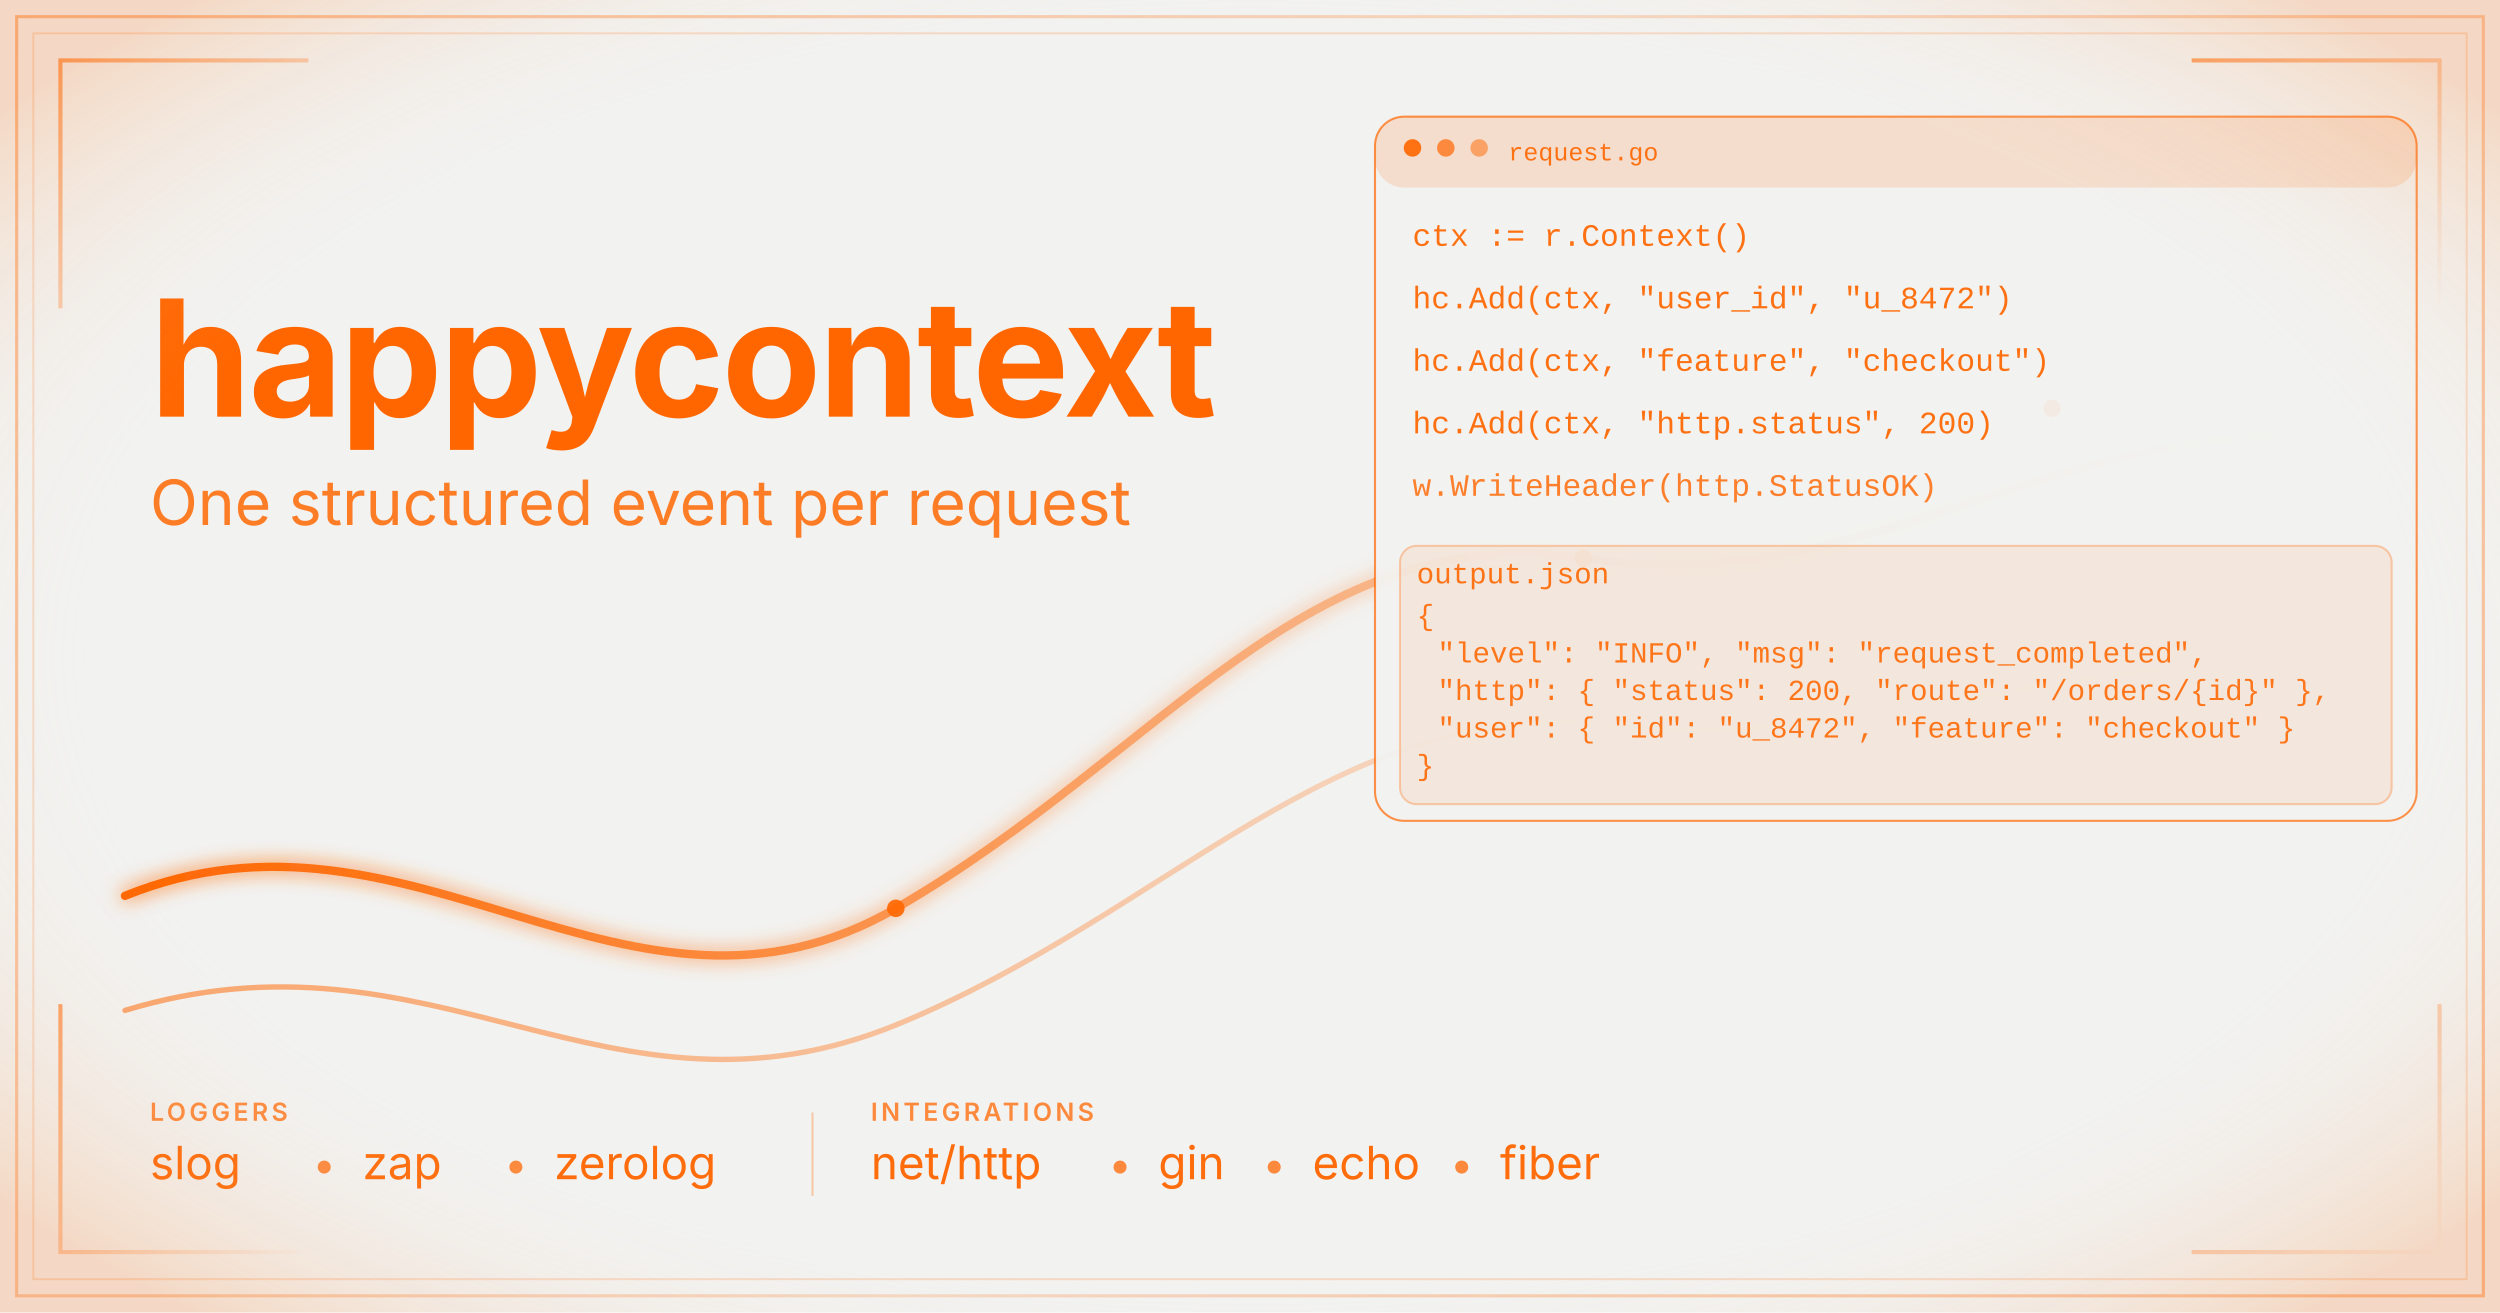
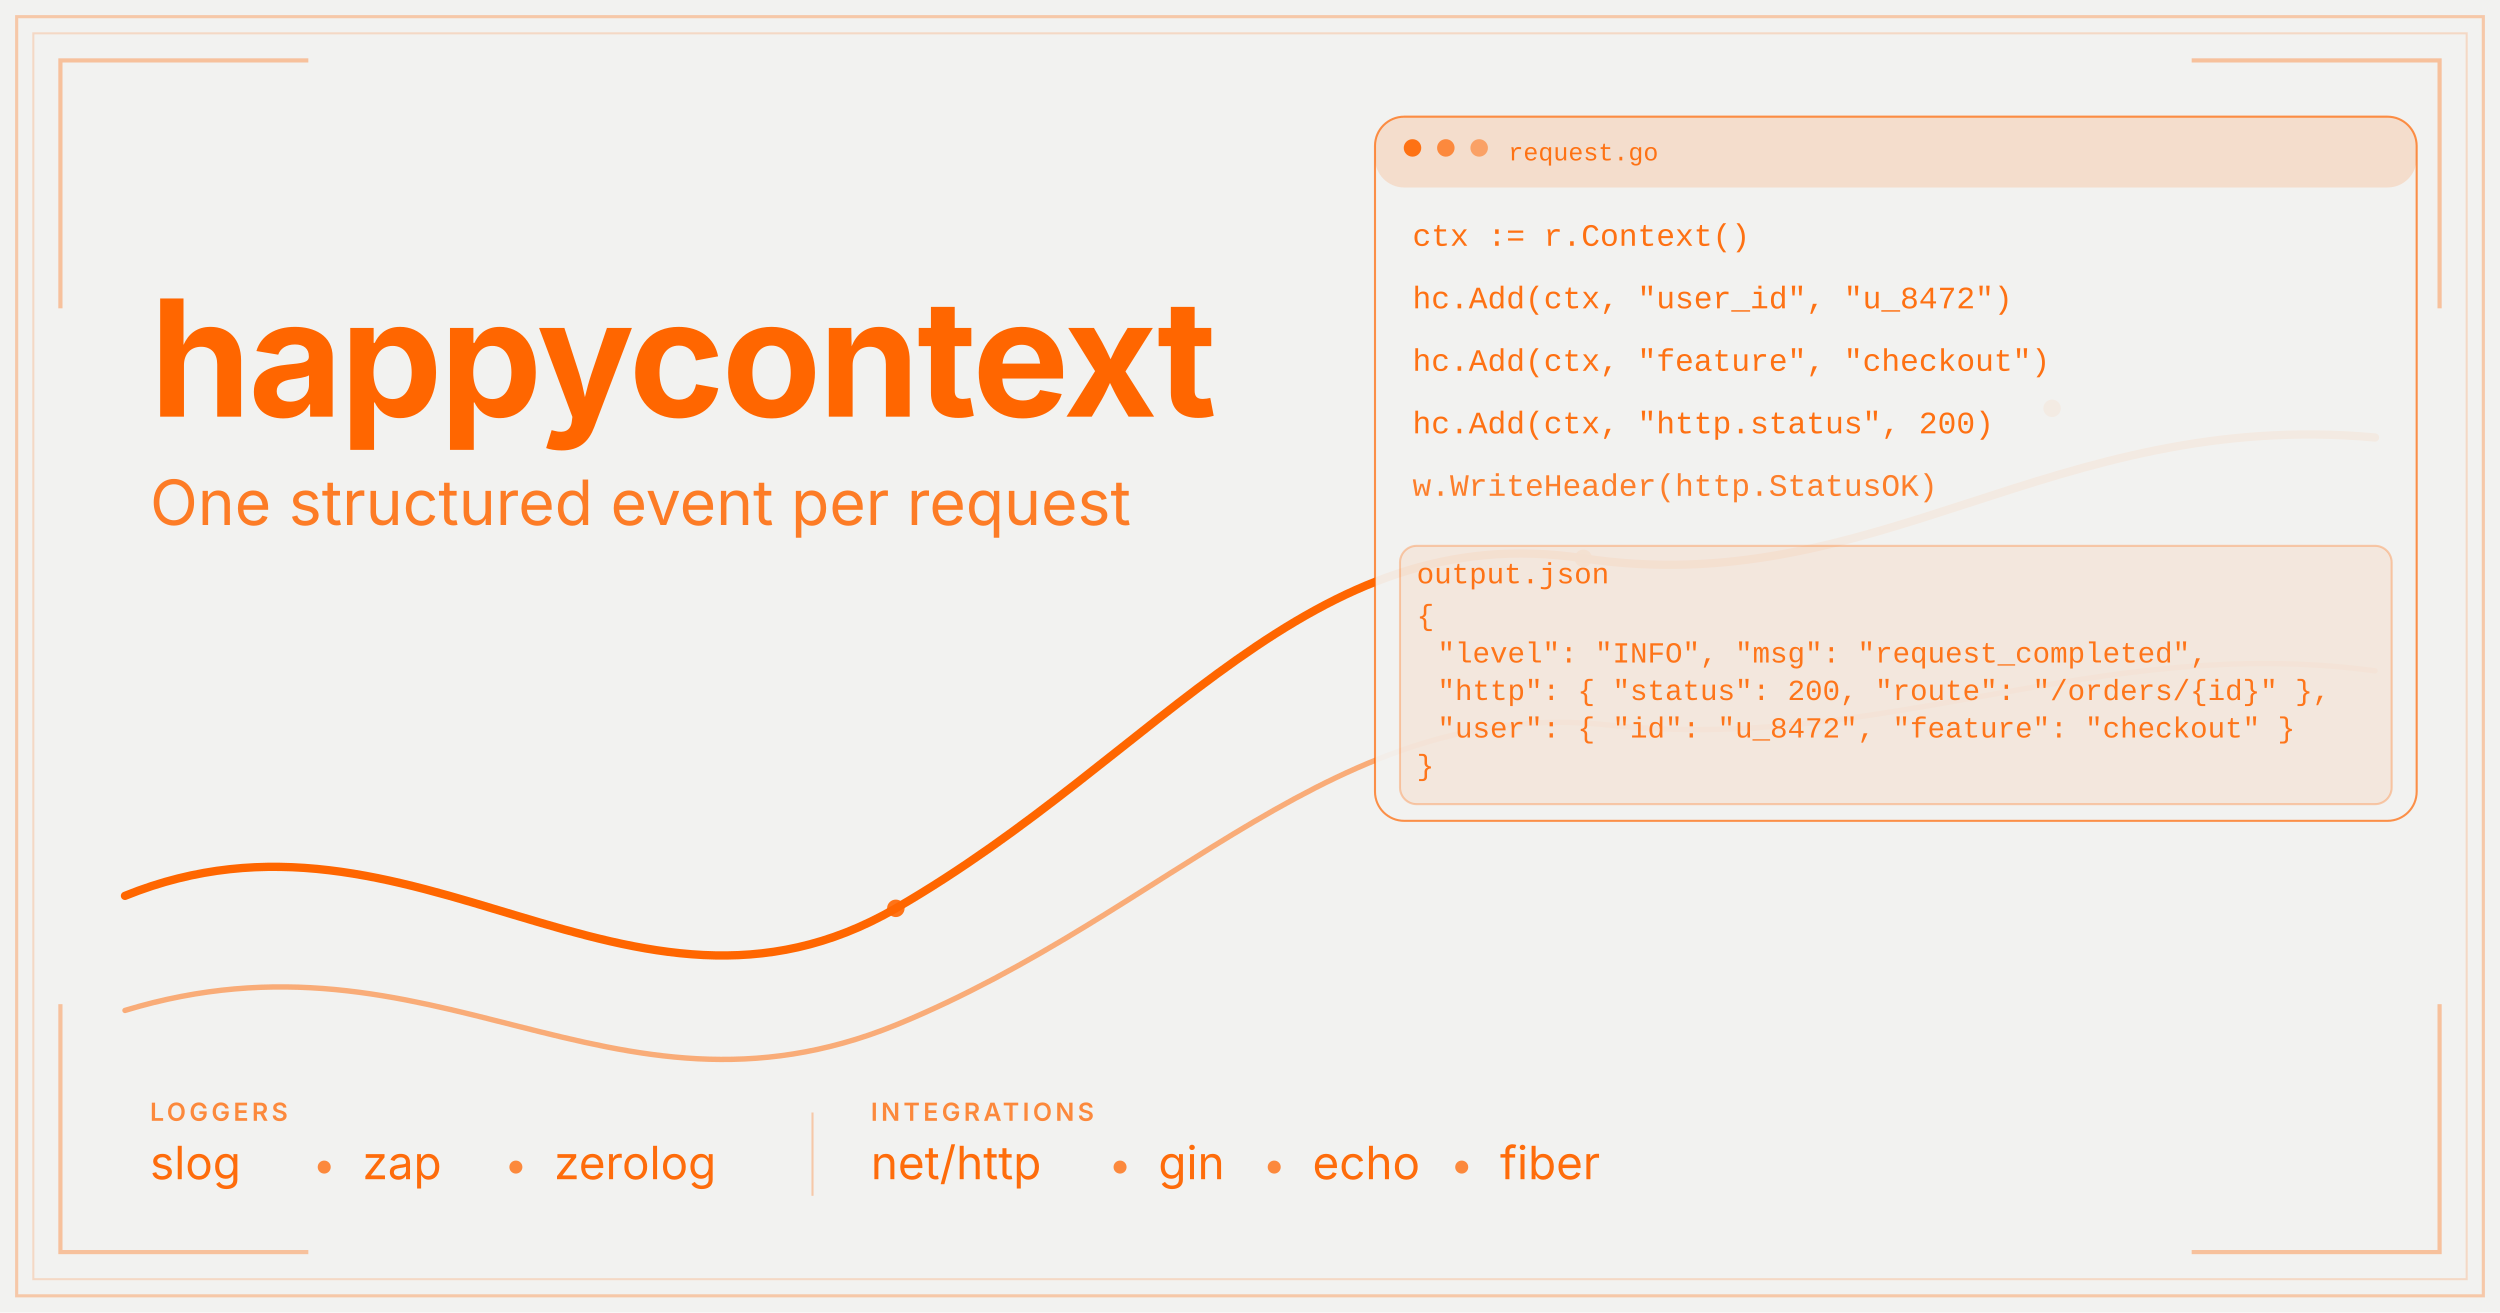
<svg xmlns="http://www.w3.org/2000/svg" width="1200" height="630" viewBox="0 0 1200 630" fill="none" role="img" aria-labelledby="title desc">
-   <defs>
-     <linearGradient id="lineMain" x1="60" y1="430" x2="1140" y2="210" gradientUnits="userSpaceOnUse">
-       <stop offset="0" stop-color="#F60" />
-       <stop offset="1" stop-color="#F2F2F0" />
-     </linearGradient>
-     <linearGradient id="lineSub" x1="60" y1="485" x2="1140" y2="330" gradientUnits="userSpaceOnUse">
-       <stop offset="0" stop-color="#F60" stop-opacity="0.55" />
-       <stop offset="1" stop-color="#F2F2F0" stop-opacity="0.5" />
-     </linearGradient>
-     <filter id="lineGlow" x="-20%" y="-20%" width="140%" height="140%">
-       <feGaussianBlur stdDeviation="4.5" result="blur" />
-       <feMerge>
-         <feMergeNode in="blur" />
-         <feMergeNode in="SourceGraphic" />
-       </feMerge>
-     </filter>
-     <linearGradient id="frameStroke" x1="0" y1="0" x2="1200" y2="630" gradientUnits="userSpaceOnUse">
-       <stop offset="0" stop-color="#F60" stop-opacity="0.42" />
-       <stop offset="0.5" stop-color="#F60" stop-opacity="0.2" />
-       <stop offset="1" stop-color="#F60" stop-opacity="0.4" />
-     </linearGradient>
-     <linearGradient id="cornerGlow" x1="0" y1="0" x2="1" y2="1">
-       <stop offset="0" stop-color="#F60" stop-opacity="0.58" />
-       <stop offset="1" stop-color="#F60" stop-opacity="0" />
-     </linearGradient>
-     <radialGradient id="vignette" cx="0" cy="0" r="1" gradientUnits="userSpaceOnUse" gradientTransform="translate(600 315) rotate(90) scale(420 760)">
-       <stop offset="0.72" stop-color="#F2F2F0" stop-opacity="0" />
-       <stop offset="1" stop-color="#F60" stop-opacity="0.18" />
-     </radialGradient>
-   </defs>
  <rect width="1200" height="630" fill="#F2F2F0" />
-   <rect x="8" y="8" width="1184" height="614" fill="none" stroke="url(#frameStroke)" stroke-width="1.5" />
+   <rect x="8" y="8" width="1184" height="614" fill="none" stroke="#F60" stroke-opacity="0.3" stroke-width="1.5" />
  <rect x="16" y="16" width="1168" height="598" fill="none" stroke="#F60" stroke-opacity="0.18" stroke-width="1" />
-   <path d="M28 28H148V30H30V148H28V28Z" fill="url(#cornerGlow)" />
-   <path d="M1172 28V148H1170V30H1052V28H1172Z" fill="url(#cornerGlow)" />
-   <path d="M28 602V482H30V600H148V602H28Z" fill="url(#cornerGlow)" />
-   <path d="M1172 602H1052V600H1170V482H1172V602Z" fill="url(#cornerGlow)" />
-   <path d="M60 430C198 374 302 510 430 436C558 362 628 248 760 268C900 289 985 196 1140 210" pathLength="1000" stroke="url(#lineMain)" stroke-width="4" stroke-linecap="round" stroke-linejoin="round" filter="url(#lineGlow)" stroke-dasharray="1000 0">
+   <path d="M28 28H148V30H30V148H28V28Z" fill="#F60" fill-opacity="0.35" />
+   <path d="M1172 28V148H1170V30H1052V28H1172Z" fill="#F60" fill-opacity="0.35" />
+   <path d="M28 602V482H30V600H148V602H28Z" fill="#F60" fill-opacity="0.35" />
+   <path d="M1172 602H1052V600H1170V482H1172V602Z" fill="#F60" fill-opacity="0.35" />
+   <path d="M60 430C198 374 302 510 430 436C558 362 628 248 760 268C900 289 985 196 1140 210" pathLength="1000" stroke="#F60" stroke-width="4" stroke-linecap="round" stroke-linejoin="round" stroke-dasharray="1000 0">
    <animate attributeName="stroke-dasharray" values="0 1000; 1000 0" dur="12s" fill="freeze" />
    <animate attributeName="opacity" values="0.9; 1" dur="12s" fill="freeze" />
  </path>
-   <path d="M60 485C208 440 292 548 430 492C562 438 642 334 772 348C904 362 1006 304 1140 322" pathLength="1000" stroke="url(#lineSub)" stroke-width="2.6" stroke-linecap="round" stroke-linejoin="round" stroke-dasharray="1000 0">
+   <path d="M60 485C208 440 292 548 430 492C562 438 642 334 772 348C904 362 1006 304 1140 322" pathLength="1000" stroke="#F60" stroke-opacity="0.5" stroke-width="2.6" stroke-linecap="round" stroke-linejoin="round" stroke-dasharray="1000 0">
    <animate attributeName="stroke-dasharray" values="0 1000; 1000 0" dur="16s" begin="0.9s" fill="freeze" />
    <animate attributeName="opacity" values="0.6; 0.85" dur="16s" begin="0.9s" fill="freeze" />
  </path>
  <g fill="#F60" opacity="0.9">
    <circle cx="430" cy="436" r="4.2">
      <animate attributeName="r" values="3.6; 4.8" dur="2.0s" begin="0s" fill="freeze" />
      <animate attributeName="opacity" values="0.65; 1" dur="2.0s" begin="0s" fill="freeze" />
    </circle>
    <circle cx="760" cy="268" r="4.2">
      <animate attributeName="r" values="3.6; 4.8" dur="2.0s" begin="0.35s" fill="freeze" />
      <animate attributeName="opacity" values="0.65; 1" dur="2.0s" begin="0.35s" fill="freeze" />
    </circle>
    <circle cx="985" cy="196" r="4.2">
      <animate attributeName="r" values="3.6; 4.8" dur="2.0s" begin="0.7s" fill="freeze" />
      <animate attributeName="opacity" values="0.65; 1" dur="2.0s" begin="0.7s" fill="freeze" />
    </circle>
  </g>
  <g fill="#F60">
    <text x="72" y="200" font-family="Inter, Segoe UI, Roboto, Helvetica, Arial, sans-serif" font-size="78" font-weight="700" letter-spacing="-1.3">happycontext</text>
    <text x="72" y="252" font-family="Inter, Segoe UI, Roboto, Helvetica, Arial, sans-serif" font-size="30" font-weight="400" fill-opacity="0.84">One structured event per request</text>
  </g>
  <g font-family="Inter, Segoe UI, Roboto, Helvetica, Arial, sans-serif">
    <text x="72" y="538" fill="#F60" fill-opacity="0.75" font-size="12" font-weight="600" letter-spacing="1.6">LOGGERS</text>
    <text x="72" y="566" fill="#F60" fill-opacity="0.95" font-size="22">slog</text>
    <text x="150" y="566" fill="#F60" fill-opacity="0.75" font-size="20">•</text>
    <text x="174" y="566" fill="#F60" fill-opacity="0.95" font-size="22">zap</text>
    <text x="242" y="566" fill="#F60" fill-opacity="0.75" font-size="20">•</text>
    <text x="266" y="566" fill="#F60" fill-opacity="0.95" font-size="22">zerolog</text>
    <line x1="390" y1="534" x2="390" y2="574" stroke="#F60" stroke-opacity="0.3" stroke-width="1">
      <animate attributeName="stroke-opacity" values="0.22;0.45;0.22" dur="2.6s" repeatCount="indefinite" />
    </line>
    <text x="418" y="538" fill="#F60" fill-opacity="0.75" font-size="12" font-weight="600" letter-spacing="1.6">INTEGRATIONS</text>
    <text x="418" y="566" fill="#F60" fill-opacity="0.95" font-size="22">net/http</text>
    <text x="532" y="566" fill="#F60" fill-opacity="0.75" font-size="20">•</text>
    <text x="556" y="566" fill="#F60" fill-opacity="0.95" font-size="22">gin</text>
    <text x="606" y="566" fill="#F60" fill-opacity="0.75" font-size="20">•</text>
    <text x="630" y="566" fill="#F60" fill-opacity="0.95" font-size="22">echo</text>
    <text x="696" y="566" fill="#F60" fill-opacity="0.75" font-size="20">•</text>
    <text x="720" y="566" fill="#F60" fill-opacity="0.95" font-size="22">fiber</text>
  </g>
  <g transform="translate(660 56)">
    <rect width="500" height="338" rx="14" fill="#F2F2F0" fill-opacity="0.94" stroke="#F60" stroke-opacity="0.7" />
    <rect x="0" y="0" width="500" height="34" rx="14" fill="#F60" fill-opacity="0.15" />
    <circle cx="18" cy="15" r="4.2" fill="#F60" fill-opacity="0.9" />
    <circle cx="34" cy="15" r="4.2" fill="#F60" fill-opacity="0.7" />
    <circle cx="50" cy="15" r="4.2" fill="#F60" fill-opacity="0.5" />
    <text x="64" y="21" fill="#F60" fill-opacity="0.9" font-family="ui-monospace, SFMono-Regular, Menlo, Monaco, Consolas, Liberation Mono, monospace" font-size="12">request.go</text>
    <text x="18" y="62" fill="#F60" fill-opacity="0.92" font-family="ui-monospace, SFMono-Regular, Menlo, Monaco, Consolas, Liberation Mono, monospace" font-size="15">ctx := r.Context()
      <set attributeName="opacity" to="0" begin="0s" dur="0.001s" fill="freeze" />
      <animate attributeName="opacity" values="0;1" dur="0.22s" begin="0.2s" fill="freeze" />
    </text>
    <text x="18" y="92" fill="#F60" fill-opacity="0.92" font-family="ui-monospace, SFMono-Regular, Menlo, Monaco, Consolas, Liberation Mono, monospace" font-size="15">hc.Add(ctx, "user_id", "u_8472")
      <set attributeName="opacity" to="0" begin="0s" dur="0.001s" fill="freeze" />
      <animate attributeName="opacity" values="0;1" dur="0.22s" begin="0.45s" fill="freeze" />
    </text>
    <text x="18" y="122" fill="#F60" fill-opacity="0.92" font-family="ui-monospace, SFMono-Regular, Menlo, Monaco, Consolas, Liberation Mono, monospace" font-size="15">hc.Add(ctx, "feature", "checkout")
      <set attributeName="opacity" to="0" begin="0s" dur="0.001s" fill="freeze" />
      <animate attributeName="opacity" values="0;1" dur="0.22s" begin="0.7s" fill="freeze" />
    </text>
    <text x="18" y="152" fill="#F60" fill-opacity="0.92" font-family="ui-monospace, SFMono-Regular, Menlo, Monaco, Consolas, Liberation Mono, monospace" font-size="15">hc.Add(ctx, "http.status", 200)
      <set attributeName="opacity" to="0" begin="0s" dur="0.001s" fill="freeze" />
      <animate attributeName="opacity" values="0;1" dur="0.22s" begin="0.95s" fill="freeze" />
    </text>
    <text x="18" y="182" fill="#F60" fill-opacity="0.82" font-family="ui-monospace, SFMono-Regular, Menlo, Monaco, Consolas, Liberation Mono, monospace" font-size="15">w.WriteHeader(http.StatusOK)
      <set attributeName="opacity" to="0" begin="0s" dur="0.001s" fill="freeze" />
      <animate attributeName="opacity" values="0;1" dur="0.22s" begin="1.2s" fill="freeze" />
    </text>
    <g>
      <set attributeName="opacity" to="0" begin="0s" dur="0.001s" fill="freeze" />
      <animate attributeName="opacity" values="0;1" dur="0.3s" begin="1.65s" fill="freeze" />
      <rect x="12" y="206" width="476" height="124" rx="8" fill="#F60" fill-opacity="0.08" stroke="#F60" stroke-opacity="0.3" />
      <text x="20" y="224" fill="#F60" fill-opacity="0.9" font-family="ui-monospace, SFMono-Regular, Menlo, Monaco, Consolas, Liberation Mono, monospace" font-size="14">output.json</text>
      <text x="20" y="244" fill="#F60" fill-opacity="0.88" font-family="ui-monospace, SFMono-Regular, Menlo, Monaco, Consolas, Liberation Mono, monospace" font-size="14">{</text>
      <text x="30" y="262" fill="#F60" fill-opacity="0.88" font-family="ui-monospace, SFMono-Regular, Menlo, Monaco, Consolas, Liberation Mono, monospace" font-size="14">"level": "INFO", "msg": "request_completed",</text>
      <text x="30" y="280" fill="#F60" fill-opacity="0.88" font-family="ui-monospace, SFMono-Regular, Menlo, Monaco, Consolas, Liberation Mono, monospace" font-size="14">"http": { "status": 200, "route": "/orders/{id}" },</text>
      <text x="30" y="298" fill="#F60" fill-opacity="0.88" font-family="ui-monospace, SFMono-Regular, Menlo, Monaco, Consolas, Liberation Mono, monospace" font-size="14">"user": { "id": "u_8472", "feature": "checkout" }</text>
      <text x="20" y="316" fill="#F60" fill-opacity="0.88" font-family="ui-monospace, SFMono-Regular, Menlo, Monaco, Consolas, Liberation Mono, monospace" font-size="14">}</text>
    </g>
  </g>
-   <rect width="1200" height="630" fill="url(#vignette)" />
</svg>
